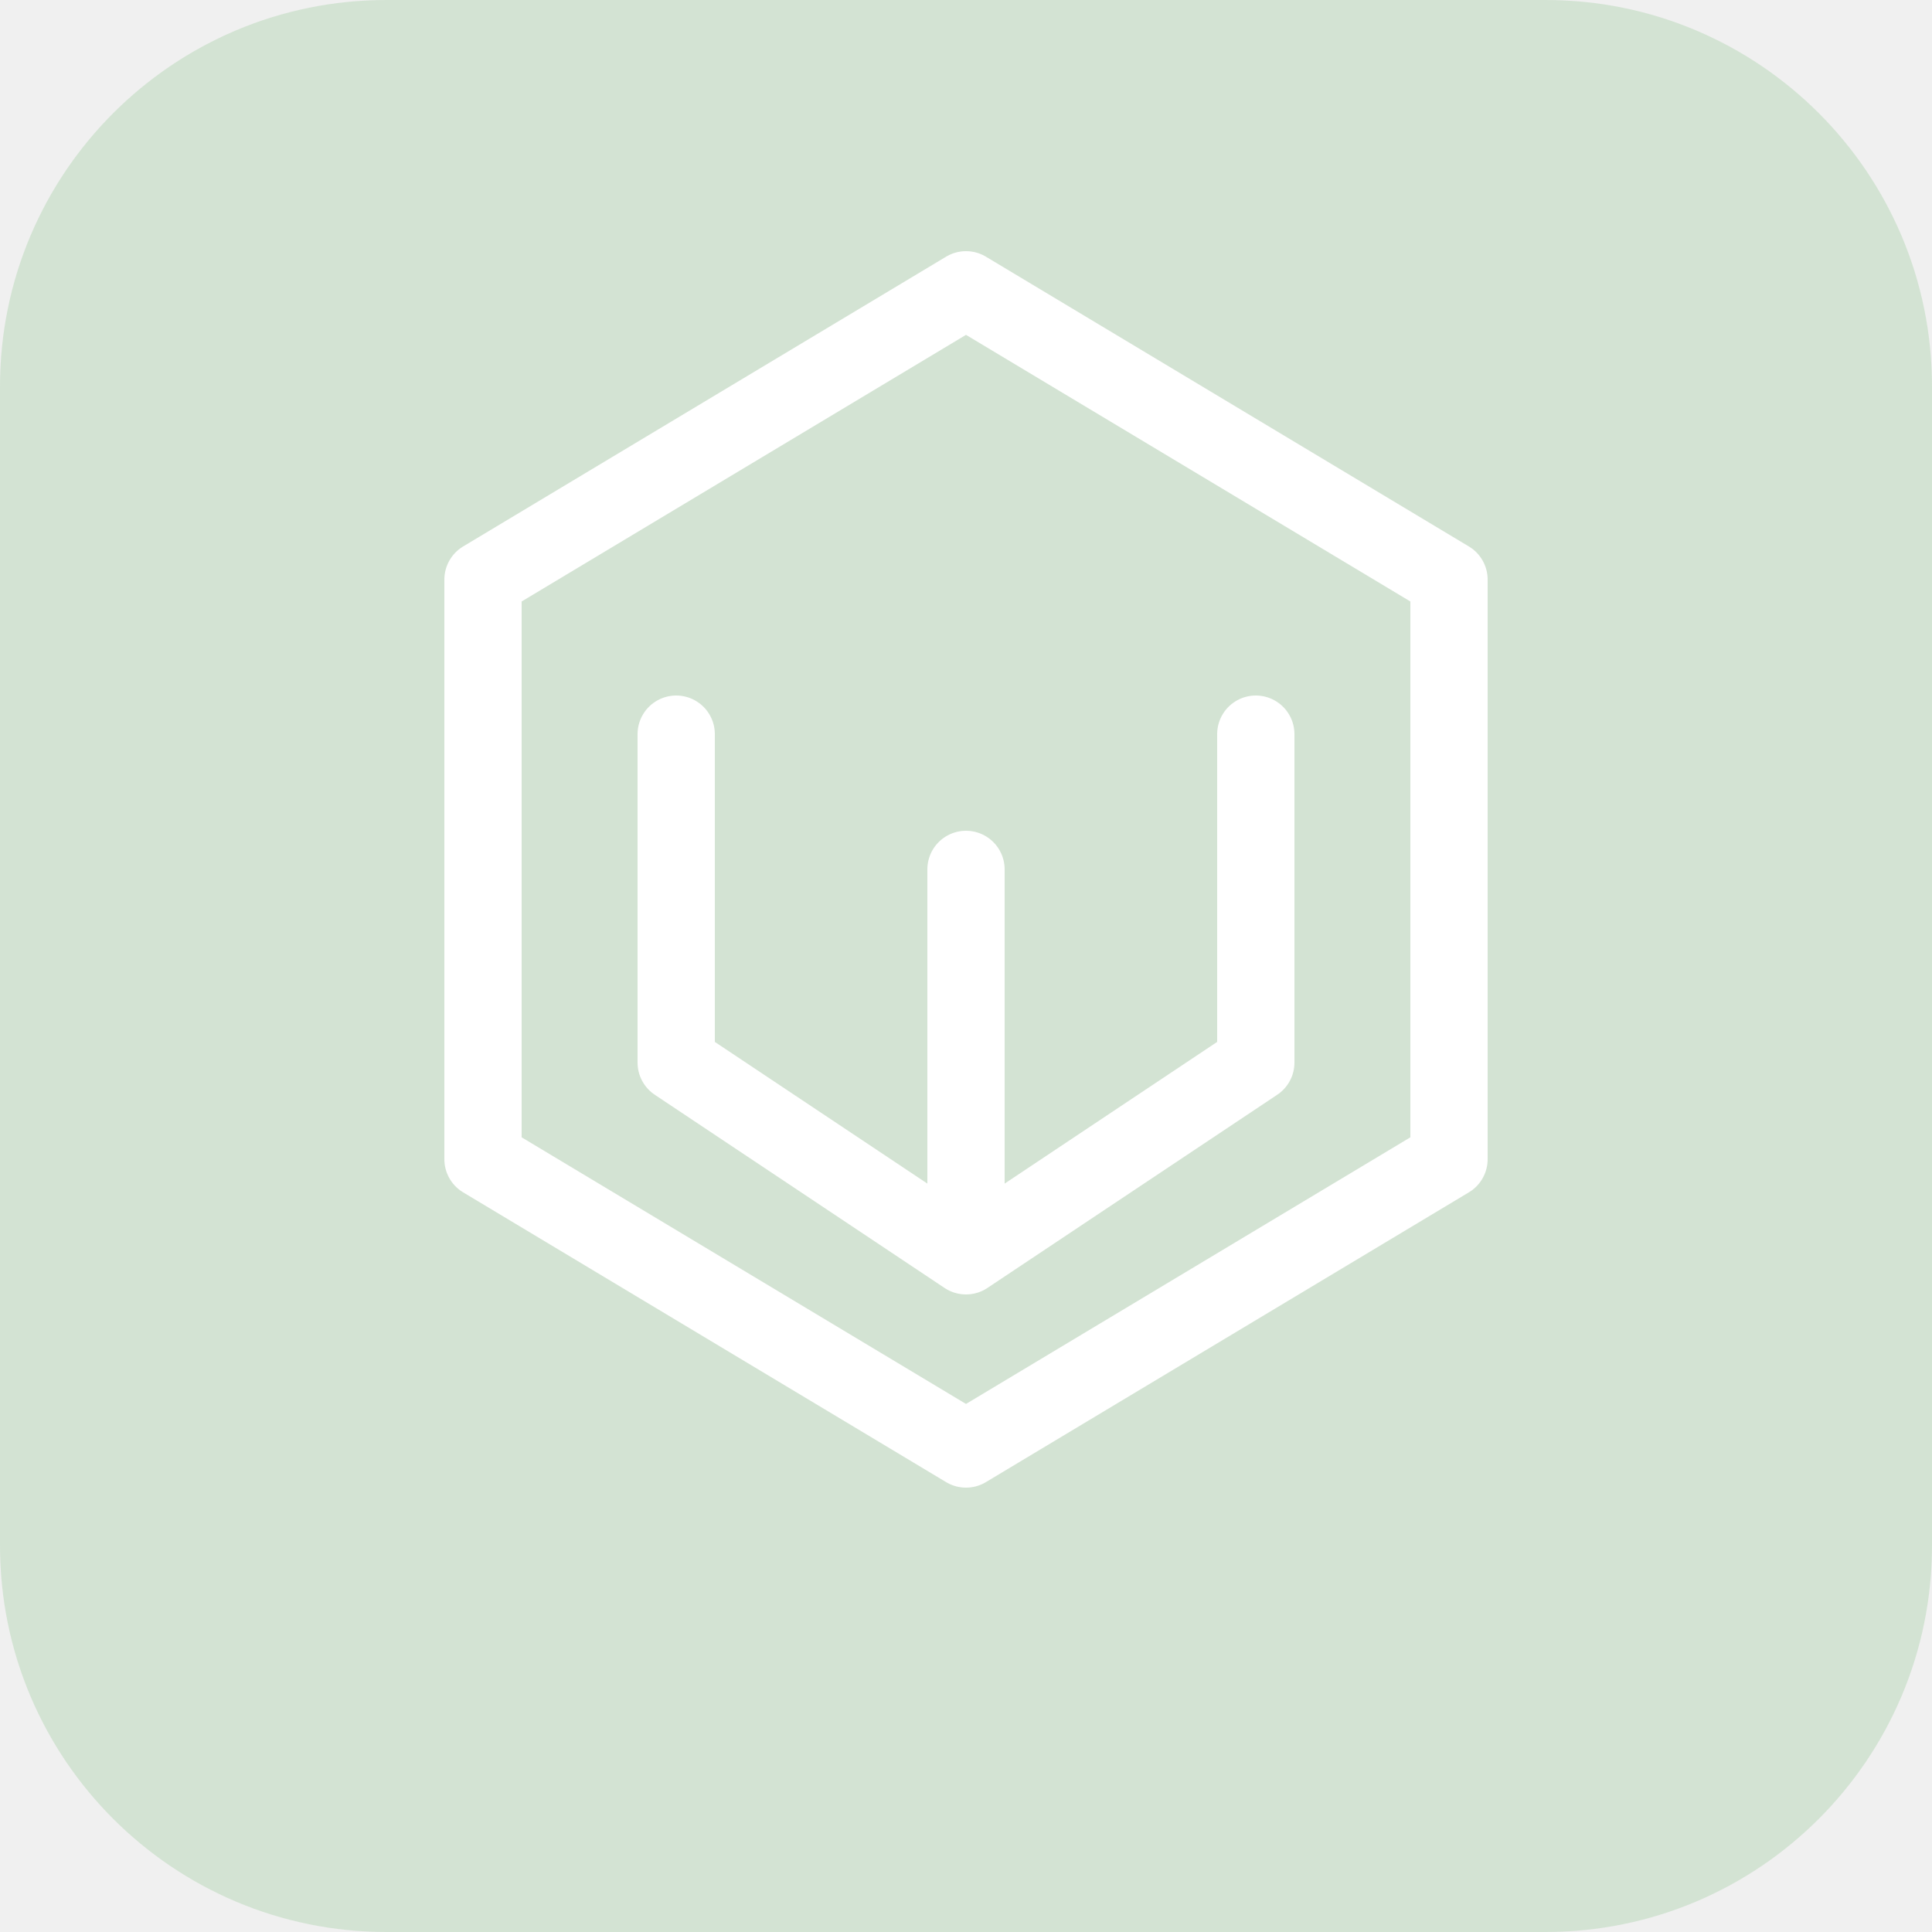
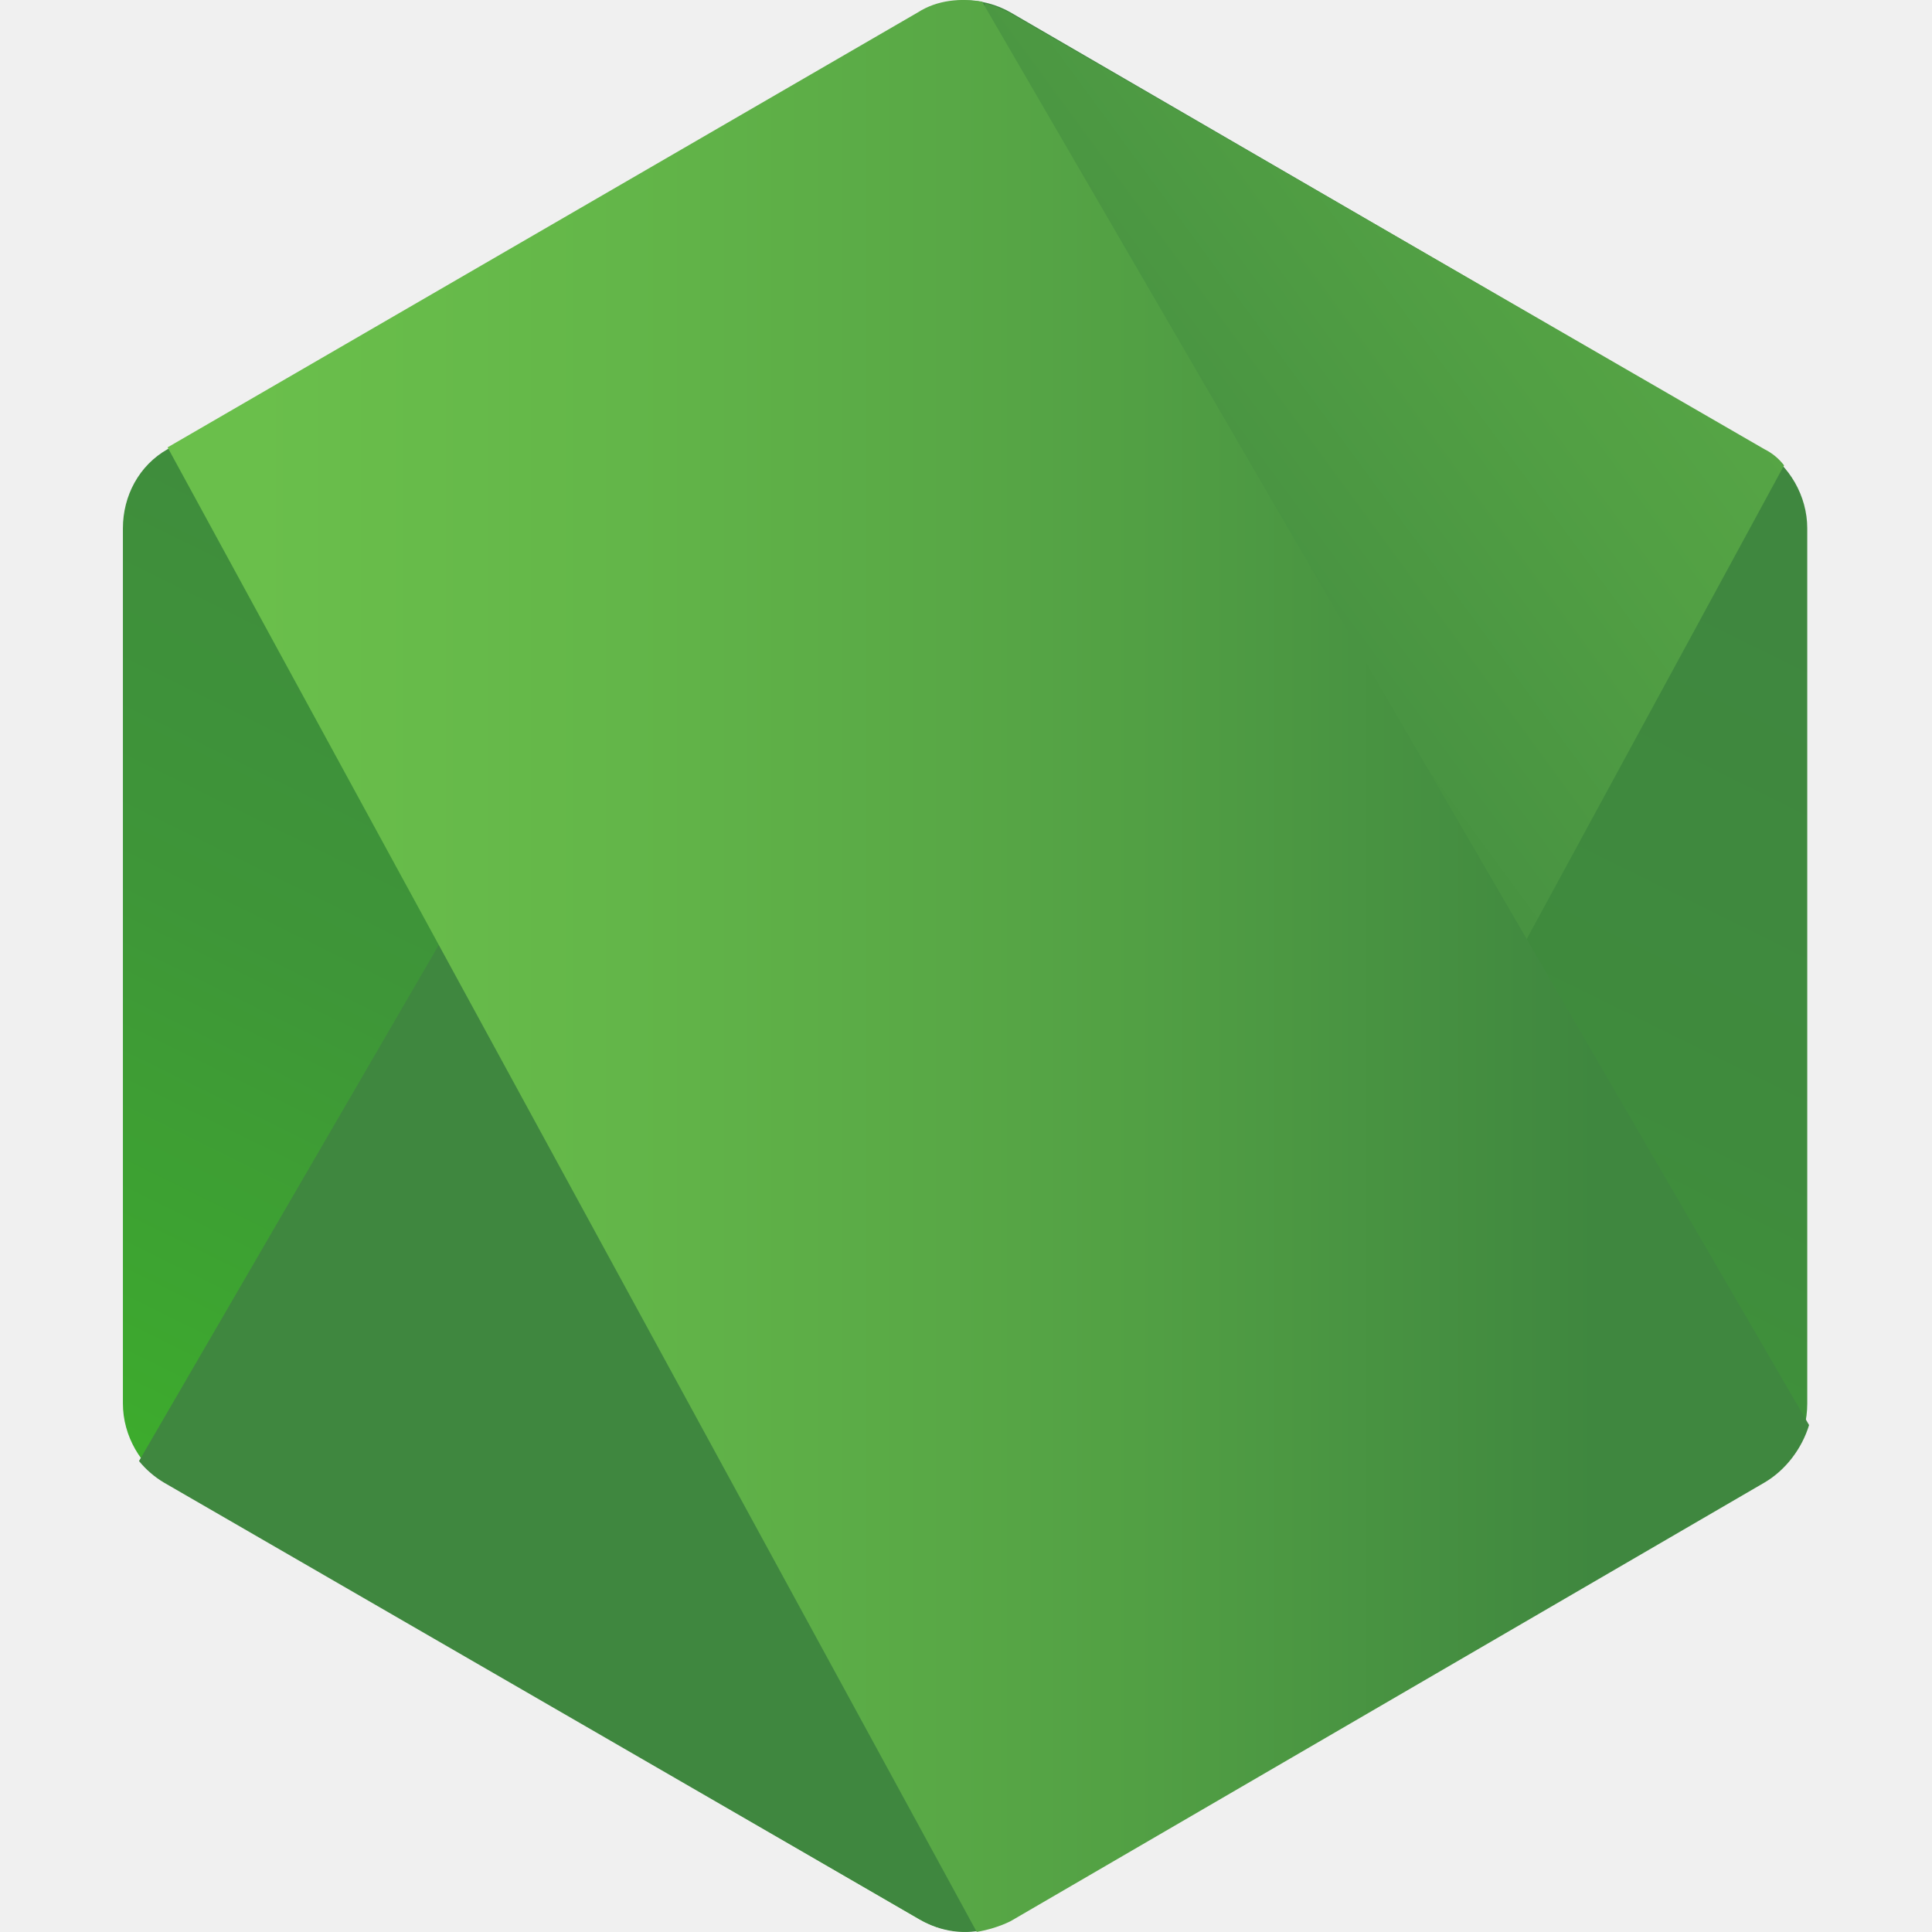
- <svg xmlns="http://www.w3.org/2000/svg" viewBox="0 0 100 100" fill="none">
-   <rect width="100" height="100" rx="20" fill="#339933" fill-opacity="0.15" />
-   <path d="M50 15L75 30V60L50 75L25 60V30L50 15Z" stroke="white" stroke-width="4" stroke-linejoin="round" />
-   <path d="M50 45V65M35 38V55L50 65L65 55V38" stroke="white" stroke-width="4" stroke-linecap="round" stroke-linejoin="round" />
+ <svg xmlns="http://www.w3.org/2000/svg" viewBox="0 0 128 128">
+   <path fill="url(#a)" d="M66.958.825a6.07 6.07 0 0 0-6.035 0L11.103 29.76c-1.895 1.072-2.96 3.095-2.96 5.24v57.988c0 2.143 1.183 4.167 2.958 5.24l49.82 28.934a6.07 6.07 0 0 0 6.036 0l49.82-28.935c1.894-1.072 2.958-3.096 2.958-5.24V35c0-2.144-1.183-4.167-2.958-5.24z" />
+   <path fill="url(#b)" d="M116.897 29.76 66.841.825A8.161 8.161 0 0 0 65.302.23L9.21 96.798a6.251 6.251 0 0 0 1.657 1.43l50.057 28.934c1.42.833 3.076 1.072 4.615.595l52.66-96.925a3.702 3.702 0 0 0-1.302-1.072z" />
+   <path fill="url(#c)" d="M116.898 98.225c1.42-.833 2.485-2.262 2.958-3.81L65.066.108c-1.42-.238-2.959-.119-4.26.715L11.104 29.639l53.606 98.355c.71-.12 1.54-.358 2.25-.715z" />
+   <defs>
+     <linearGradient id="a" x1="34.513" x2="27.157" y1="15.535" y2="30.448" gradientTransform="translate(-129.242 -73.715) scale(6.18523)" gradientUnits="userSpaceOnUse">
+       <stop stop-color="#3F873F" />
+       <stop offset=".33" stop-color="#3F8B3D" />
+       <stop offset=".637" stop-color="#3E9638" />
+       <stop offset=".934" stop-color="#3DA92E" />
+       <stop offset="1" stop-color="#3DAE2B" />
+     </linearGradient>
+     <linearGradient id="b" x1="30.009" x2="50.533" y1="23.359" y2="8.288" gradientTransform="translate(-129.242 -73.715) scale(6.18523)" gradientUnits="userSpaceOnUse">
+       <stop offset=".138" stop-color="#3F873F" />
+       <stop offset=".402" stop-color="#52A044" />
+       <stop offset=".713" stop-color="#64B749" />
+       <stop offset=".908" stop-color="#6ABF4B" />
+     </linearGradient>
+     <linearGradient id="c" x1="21.917" x2="40.555" y1="22.261" y2="22.261" gradientTransform="translate(-129.242 -73.715) scale(6.18523)" gradientUnits="userSpaceOnUse">
+       <stop offset=".092" stop-color="#6ABF4B" />
+       <stop offset=".287" stop-color="#64B749" />
+       <stop offset=".598" stop-color="#52A044" />
+       <stop offset=".862" stop-color="#3F873F" />
+     </linearGradient>
+   </defs>
</svg>
